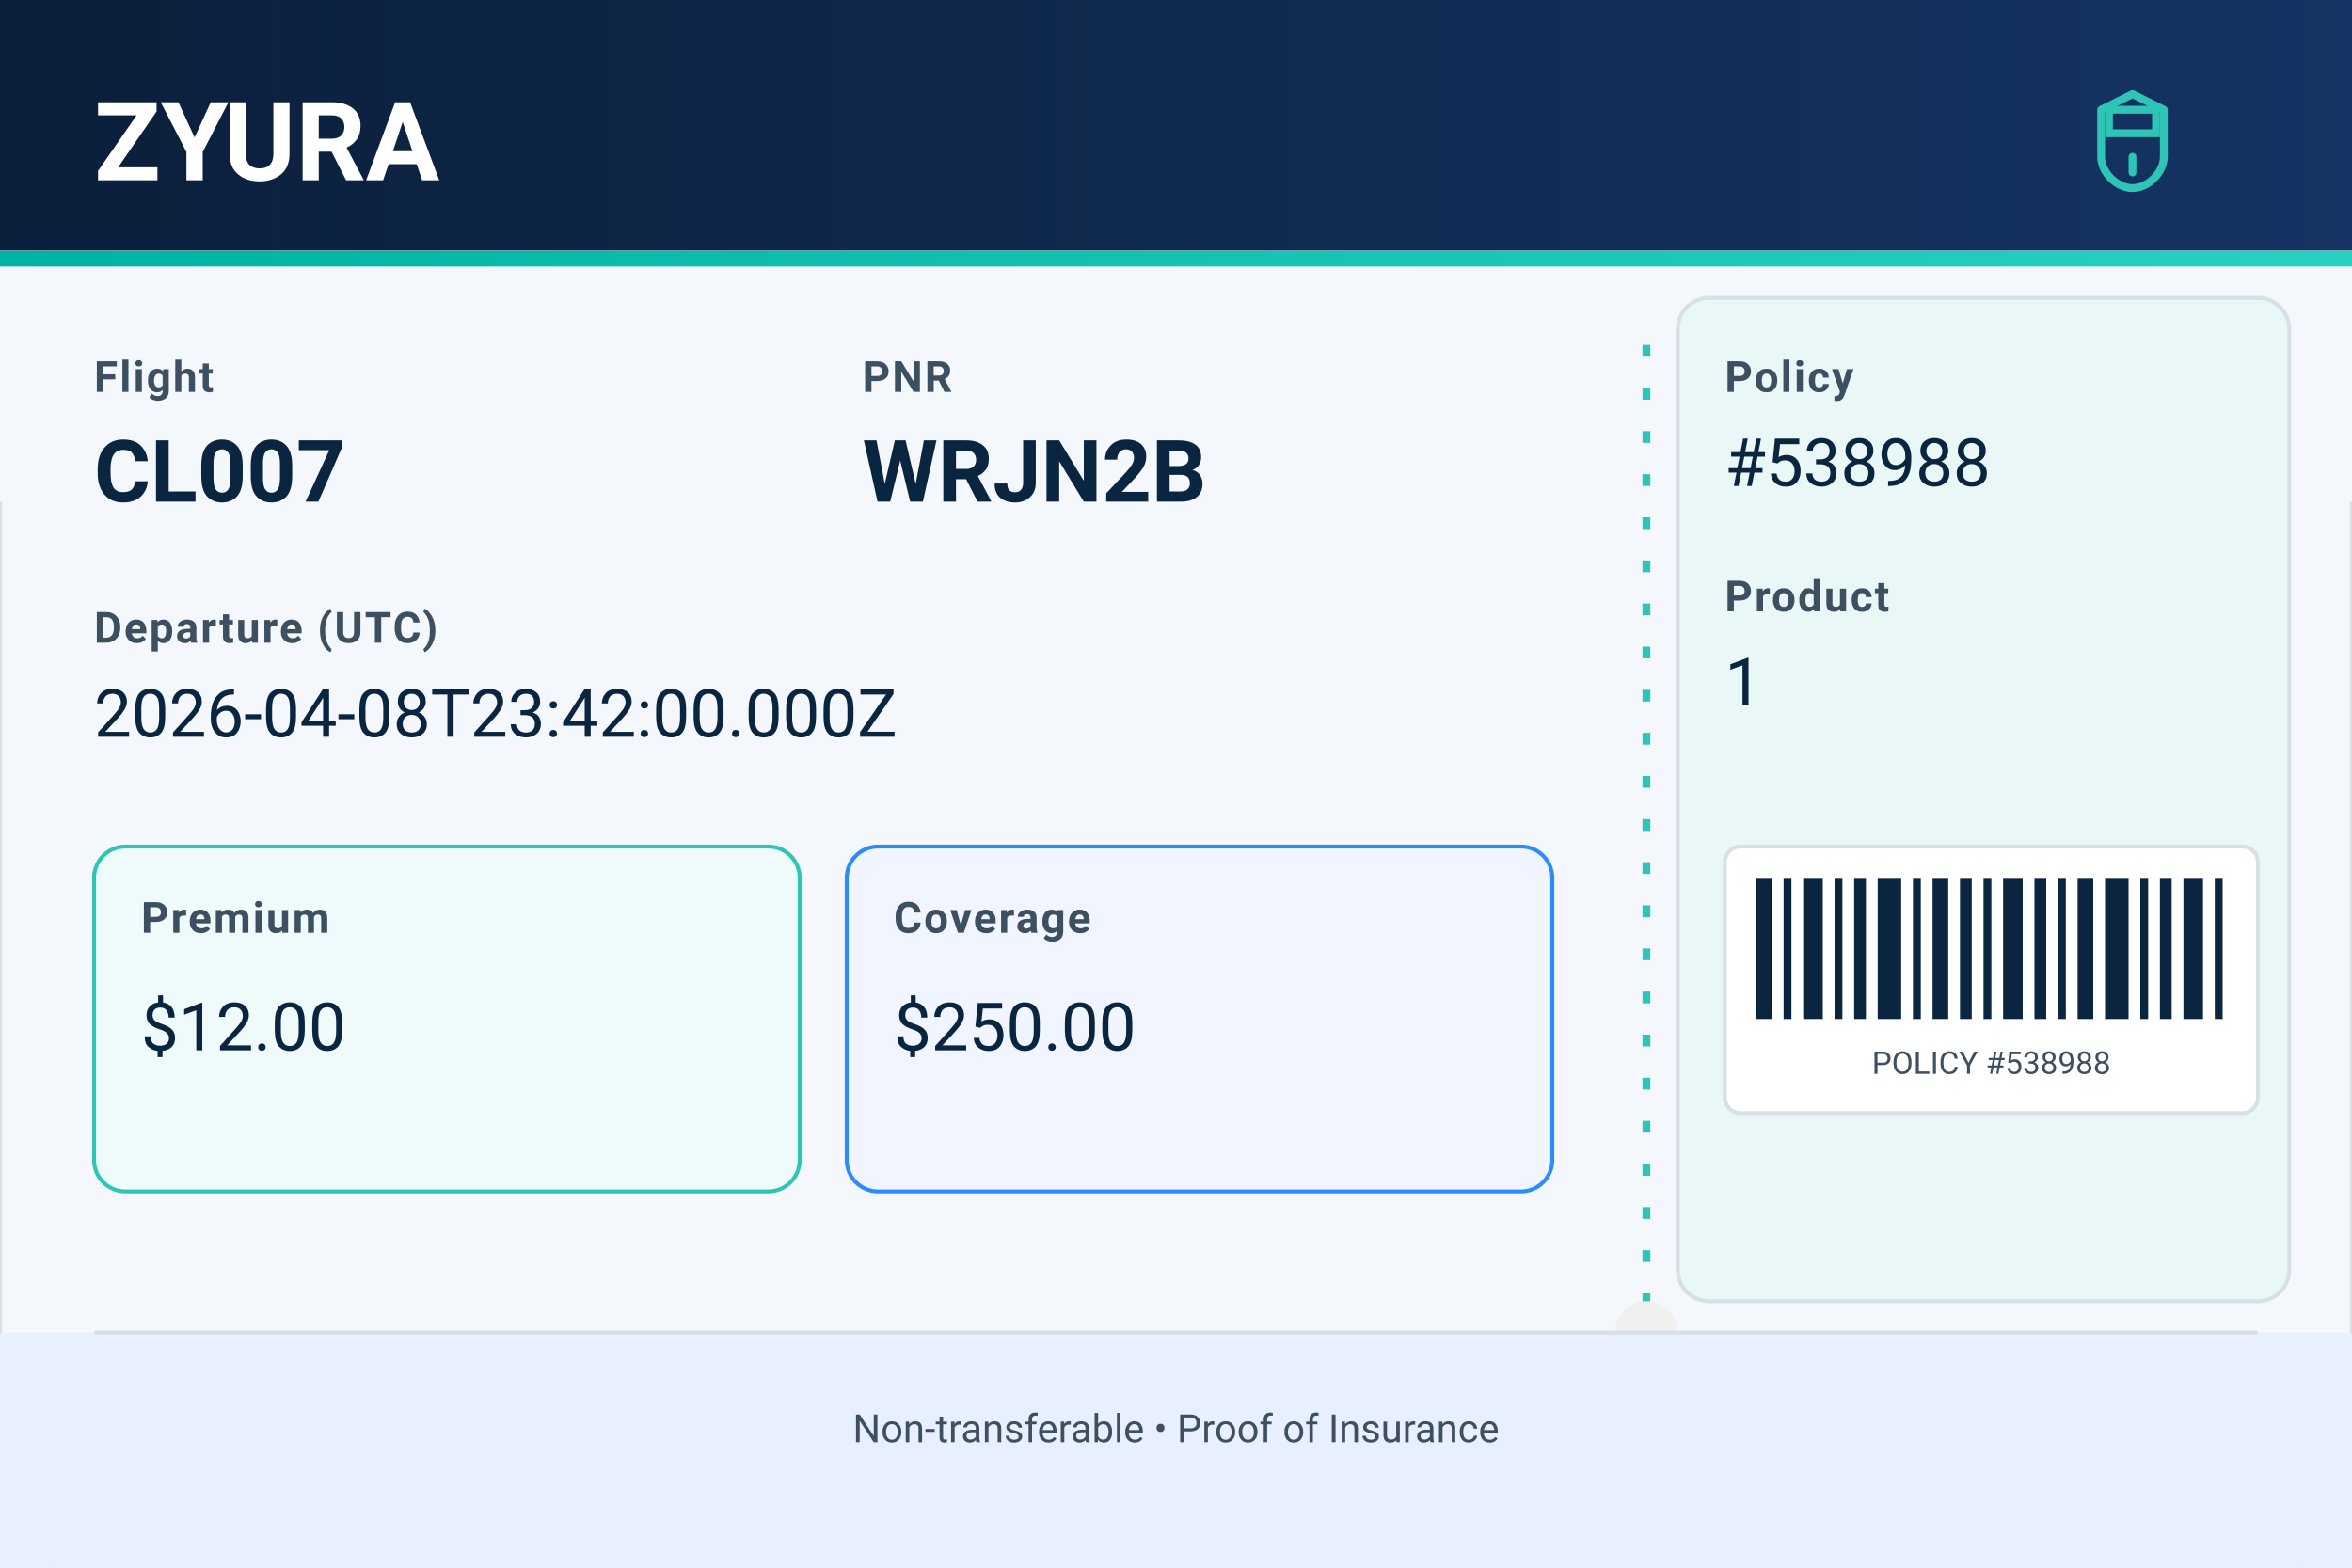
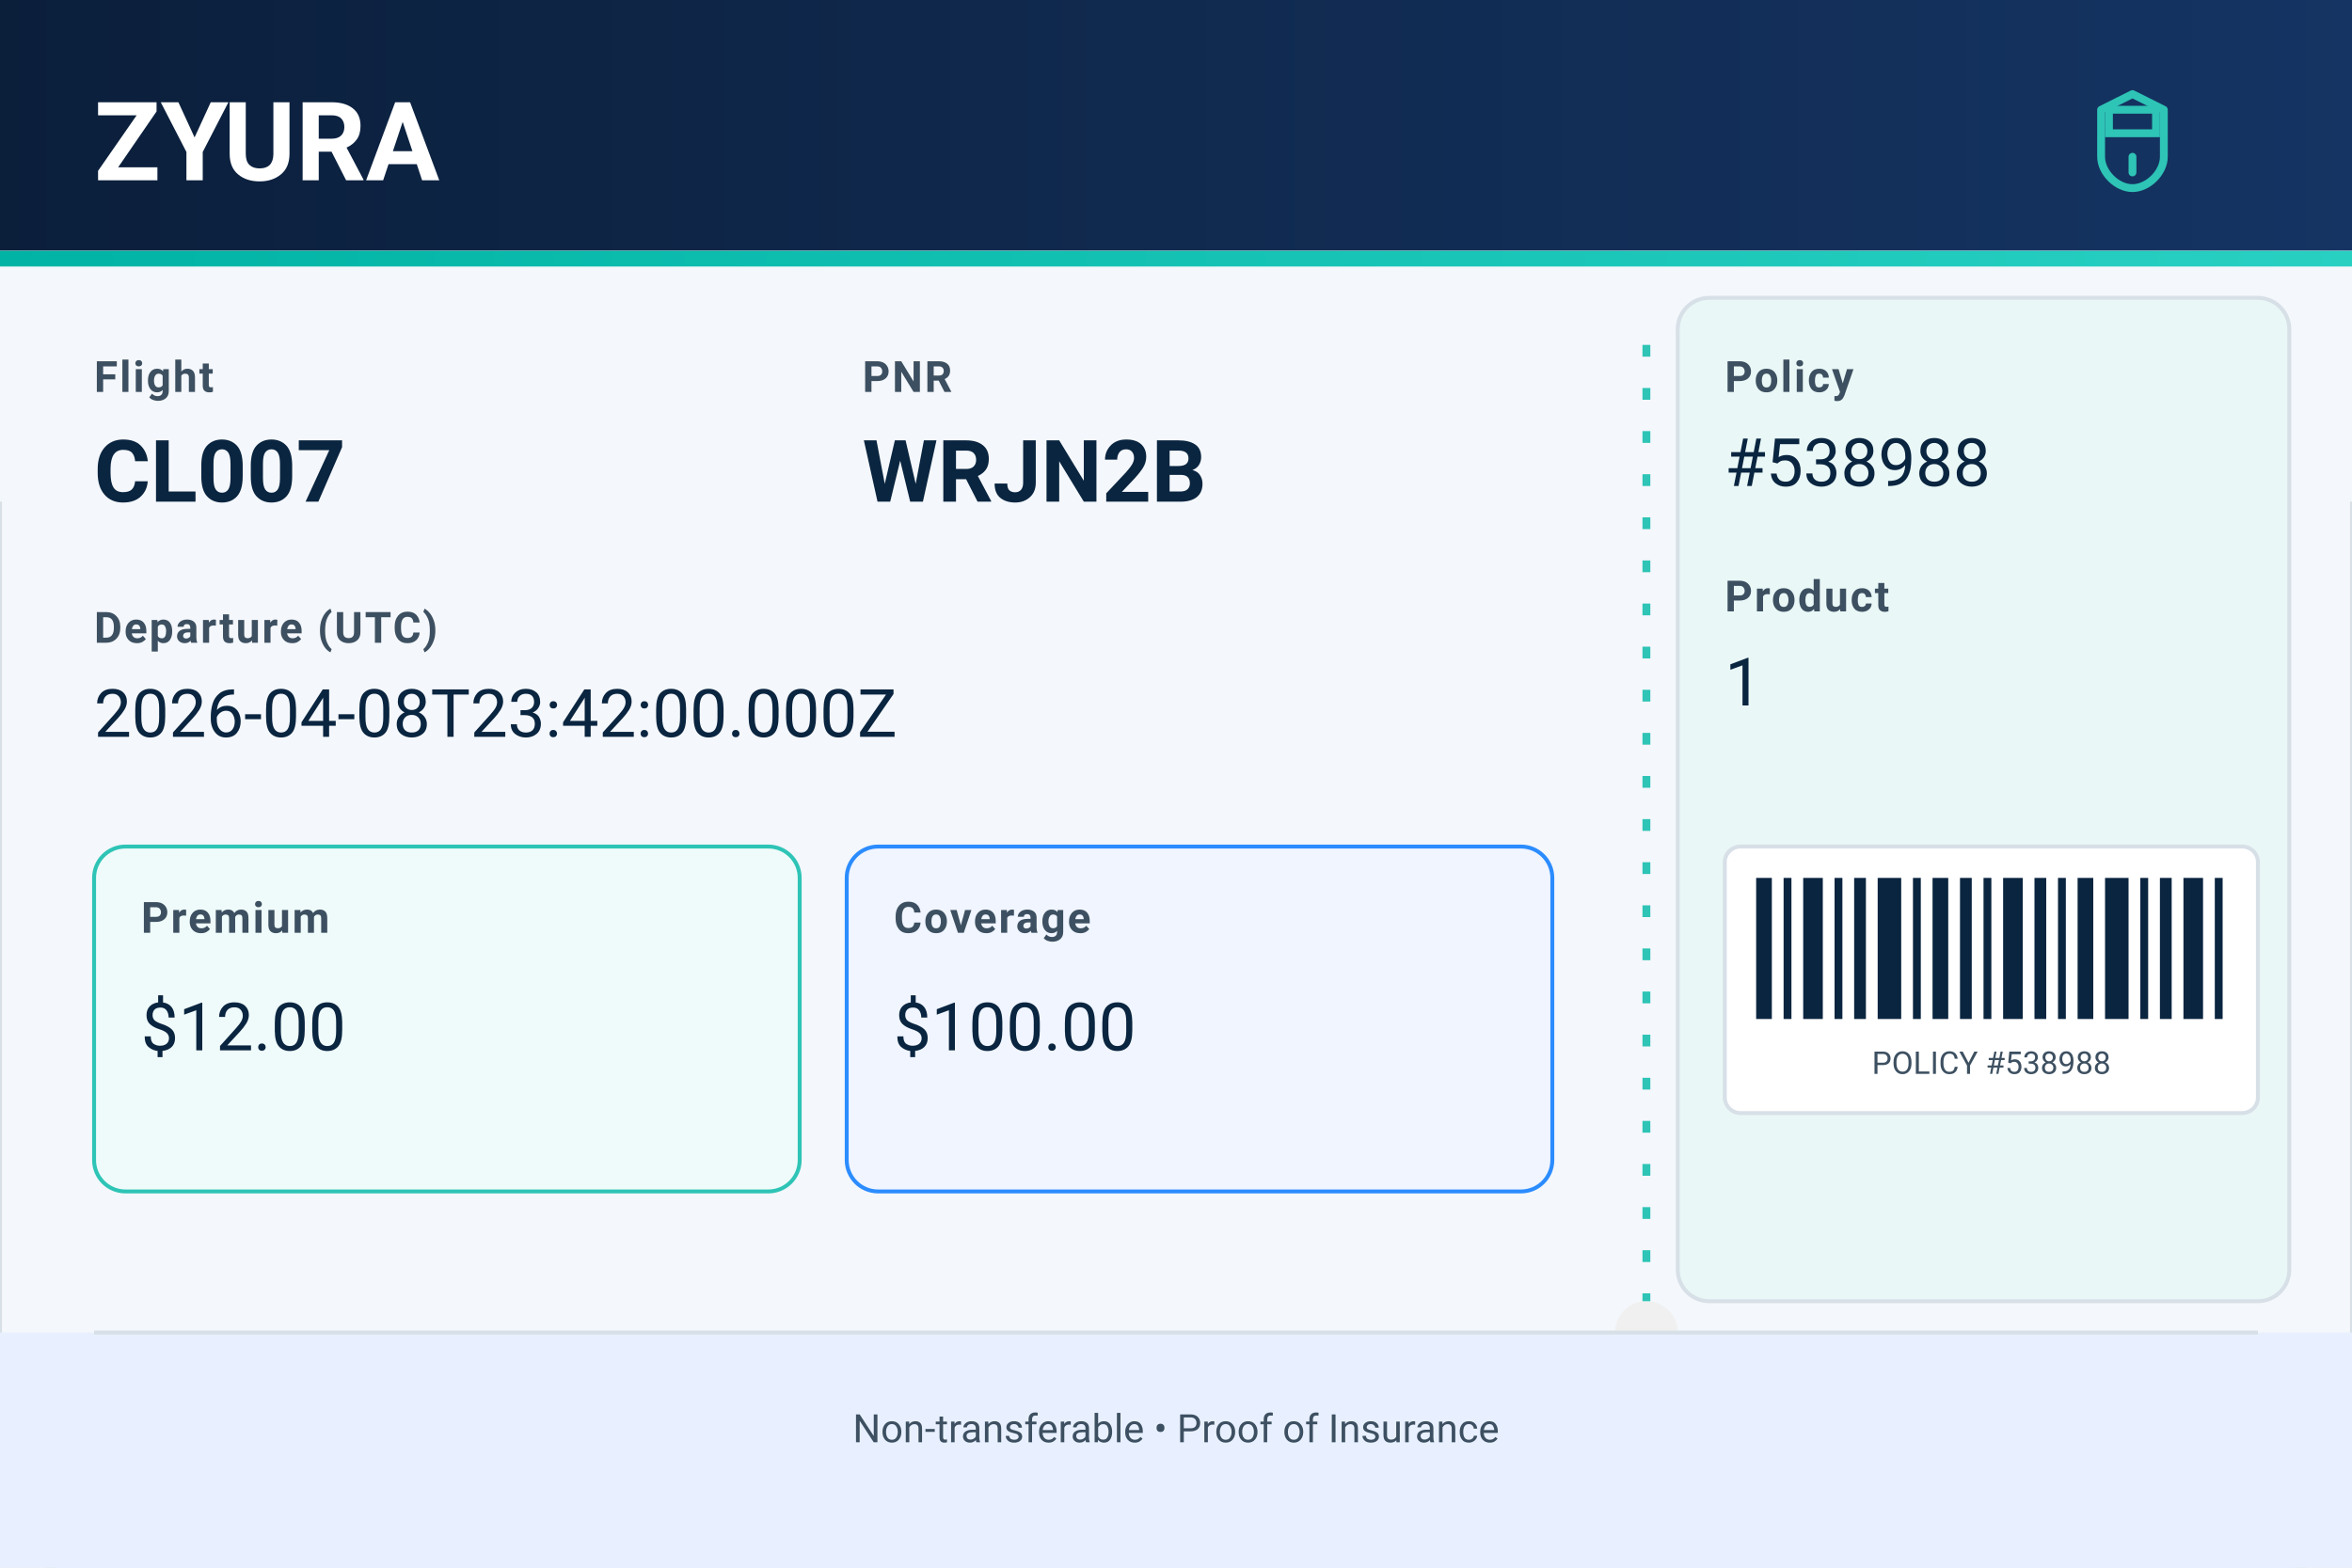
- <svg xmlns="http://www.w3.org/2000/svg" width="600" height="400" viewBox="0 0 600 400" role="img" aria-label="ZYURA airline-style boarding pass for insurance NFT. Flight CL007, departure 2026-04-08T23:42:00.000Z. Policy #538988, Product 1. Premium $12.00, Coverage $250.00. Non-transferable proof of insurance.">
+ <svg xmlns="http://www.w3.org/2000/svg" width="600" height="400" viewBox="0 0 600 400" role="img" aria-label="ZYURA airline-style boarding pass for insurance NFT. Flight CL007, departure 2026-04-08T23:42:00.000Z. Policy #538988, Product 1. Premium $12.00, Coverage $100.00. Non-transferable proof of insurance.">
  <defs>
    <style>
      .brand { font-family: 'Segoe UI', Roboto, Helvetica, Arial, sans-serif; font-size: 28px; font-weight: bold; fill: #ffffff; }
      .label { font-family: 'Segoe UI', Roboto, Helvetica, Arial, sans-serif; font-size: 11px; font-weight: bold; fill: #3D5061; text-transform: uppercase; letter-spacing: 0.5px; }
      .value { font-family: 'Segoe UI', Roboto, Helvetica, Arial, sans-serif; font-size: 17px; font-weight: normal; fill: #0A2540; }
      .value-large { font-family: 'Segoe UI', Roboto, Helvetica, Arial, sans-serif; font-size: 22px; font-weight: bold; fill: #0A2540; }
      .footer-text { font-family: 'Segoe UI', Roboto, Helvetica, Arial, sans-serif; font-size: 10px; fill: #3D5061; }
      .barcode-label { font-family: 'Segoe UI', Roboto, Helvetica, Arial, sans-serif; font-size: 8px; fill: #3D5061; }
    </style>
    <linearGradient id="headerGrad" x1="0%" y1="0%" x2="100%" y2="0%">
      <stop offset="0%" style="stop-color:#0B1F3B;stop-opacity:1" />
      <stop offset="100%" style="stop-color:#153463;stop-opacity:1" />
    </linearGradient>
    <linearGradient id="accentGrad" x1="0%" y1="0%" x2="100%" y2="0%">
      <stop offset="0%" style="stop-color:#00B3A4;stop-opacity:1" />
      <stop offset="100%" style="stop-color:#28D0C2;stop-opacity:1" />
    </linearGradient>
    <mask id="perforationMask">
      <rect x="0" y="0" width="600" height="400" fill="white" />
      <circle cx="420" cy="80" r="8" fill="black" />
      <circle cx="420" cy="340" r="8" fill="black" />
    </mask>
  </defs>
  <g mask="url(#perforationMask)">
    <rect x="0" y="0" width="600" height="400" fill="#F4F7FB" rx="16" />
    <rect x="0" y="0" width="600" height="400" fill="none" stroke="#D7DFE7" stroke-width="1" rx="16" />
  </g>
  <g id="header">
    <rect x="0" y="0" width="600" height="64" fill="url(#headerGrad)" rx="0" ry="0" />
    <rect x="0" y="64" width="600" height="64" fill="#F4F7FB" />
    <rect x="0" y="64" width="600" height="4" fill="url(#accentGrad)" />
    <text x="24" y="46" class="brand">ZYURA</text>
    <g transform="translate(552, 28)">
      <path d="M 0 0 L 0 12 C 0 16 -4 20 -8 20 C -12 20 -16 16 -16 12 L -16 0 L -8 -4 Z" fill="none" stroke="#2EC4B6" stroke-width="2" stroke-linejoin="round" />
      <line x1="-8" y1="12" x2="-8" y2="16" stroke="#2EC4B6" stroke-width="2" stroke-linecap="round" />
      <rect x="-14" y="0" width="12" height="6" fill="none" stroke="#2EC4B6" stroke-width="2" />
    </g>
  </g>
  <g id="perforation">
    <line x1="420" y1="88" x2="420" y2="332" stroke="#2EC4B6" stroke-width="2" stroke-dasharray="3,8" />
  </g>
  <rect x="428" y="76" width="156" height="256" fill="#E9F7F6" stroke="#D7DFE7" stroke-width="1" rx="8" />
  <g id="main">
    <text x="24" y="100" class="label">Flight</text>
    <text x="24" y="128" class="value-large">CL007</text>
    <text x="220" y="100" class="label">PNR</text>
    <text x="220" y="128" class="value-large">WRJN2B</text>
    <text x="24" y="164" class="label">Departure (UTC)</text>
    <text x="24" y="188" class="value">2026-04-08T23:42:00.000Z</text>
    <rect x="24" y="216" width="180" height="88" fill="#EFFBFA" stroke="#2EC4B6" stroke-width="1" rx="8" />
    <text x="36" y="238" class="label">Premium</text>
    <text x="36" y="268" class="value" font-weight="bold">$12.00</text>
    <rect x="216" y="216" width="180" height="88" fill="#F0F5FF" stroke="#2B8CFF" stroke-width="1" rx="8" />
    <text x="228" y="238" class="label">Coverage</text>
-     <text x="228" y="268" class="value" font-weight="bold">$250.00</text>
+     <text x="228" y="268" class="value" font-weight="bold">$100.00</text>
  </g>
  <g id="stub">
    <text x="440" y="100" class="label">Policy</text>
    <text x="440" y="124" class="value">#538988</text>
    <text x="440" y="156" class="label">Product</text>
    <text x="440" y="180" class="value">1</text>
    <g id="barcode">
      <rect x="440" y="216" width="136" height="68" fill="#ffffff" stroke="#D7DFE7" stroke-width="1" rx="4" />
      <rect x="448" y="224" width="4" height="36" fill="#0A2540" />
      <rect x="455" y="224" width="2" height="36" fill="#0A2540" />
      <rect x="460" y="224" width="5" height="36" fill="#0A2540" />
      <rect x="468" y="224" width="2" height="36" fill="#0A2540" />
      <rect x="473" y="224" width="3" height="36" fill="#0A2540" />
      <rect x="479" y="224" width="6" height="36" fill="#0A2540" />
      <rect x="488" y="224" width="2" height="36" fill="#0A2540" />
      <rect x="493" y="224" width="4" height="36" fill="#0A2540" />
      <rect x="500" y="224" width="3" height="36" fill="#0A2540" />
      <rect x="506" y="224" width="2" height="36" fill="#0A2540" />
      <rect x="511" y="224" width="5" height="36" fill="#0A2540" />
      <rect x="519" y="224" width="3" height="36" fill="#0A2540" />
      <rect x="525" y="224" width="2" height="36" fill="#0A2540" />
      <rect x="530" y="224" width="4" height="36" fill="#0A2540" />
      <rect x="537" y="224" width="6" height="36" fill="#0A2540" />
      <rect x="546" y="224" width="2" height="36" fill="#0A2540" />
      <rect x="551" y="224" width="3" height="36" fill="#0A2540" />
      <rect x="557" y="224" width="5" height="36" fill="#0A2540" />
      <rect x="565" y="224" width="2" height="36" fill="#0A2540" />
      <text x="508" y="274" class="barcode-label" text-anchor="middle">POLICY #538988</text>
    </g>
  </g>
  <g id="footer">
    <rect x="0" y="340" width="600" height="60" fill="#E8F0FF" rx="0" ry="0" />
    <rect x="0" y="384" width="600" height="16" fill="#E8F0FF" rx="16" ry="16" />
    <line x1="24" y1="340" x2="576" y2="340" stroke="#D7DFE7" stroke-width="1" />
    <text x="300" y="368" class="footer-text" text-anchor="middle">Non-transferable • Proof of Insurance</text>
  </g>
</svg>
